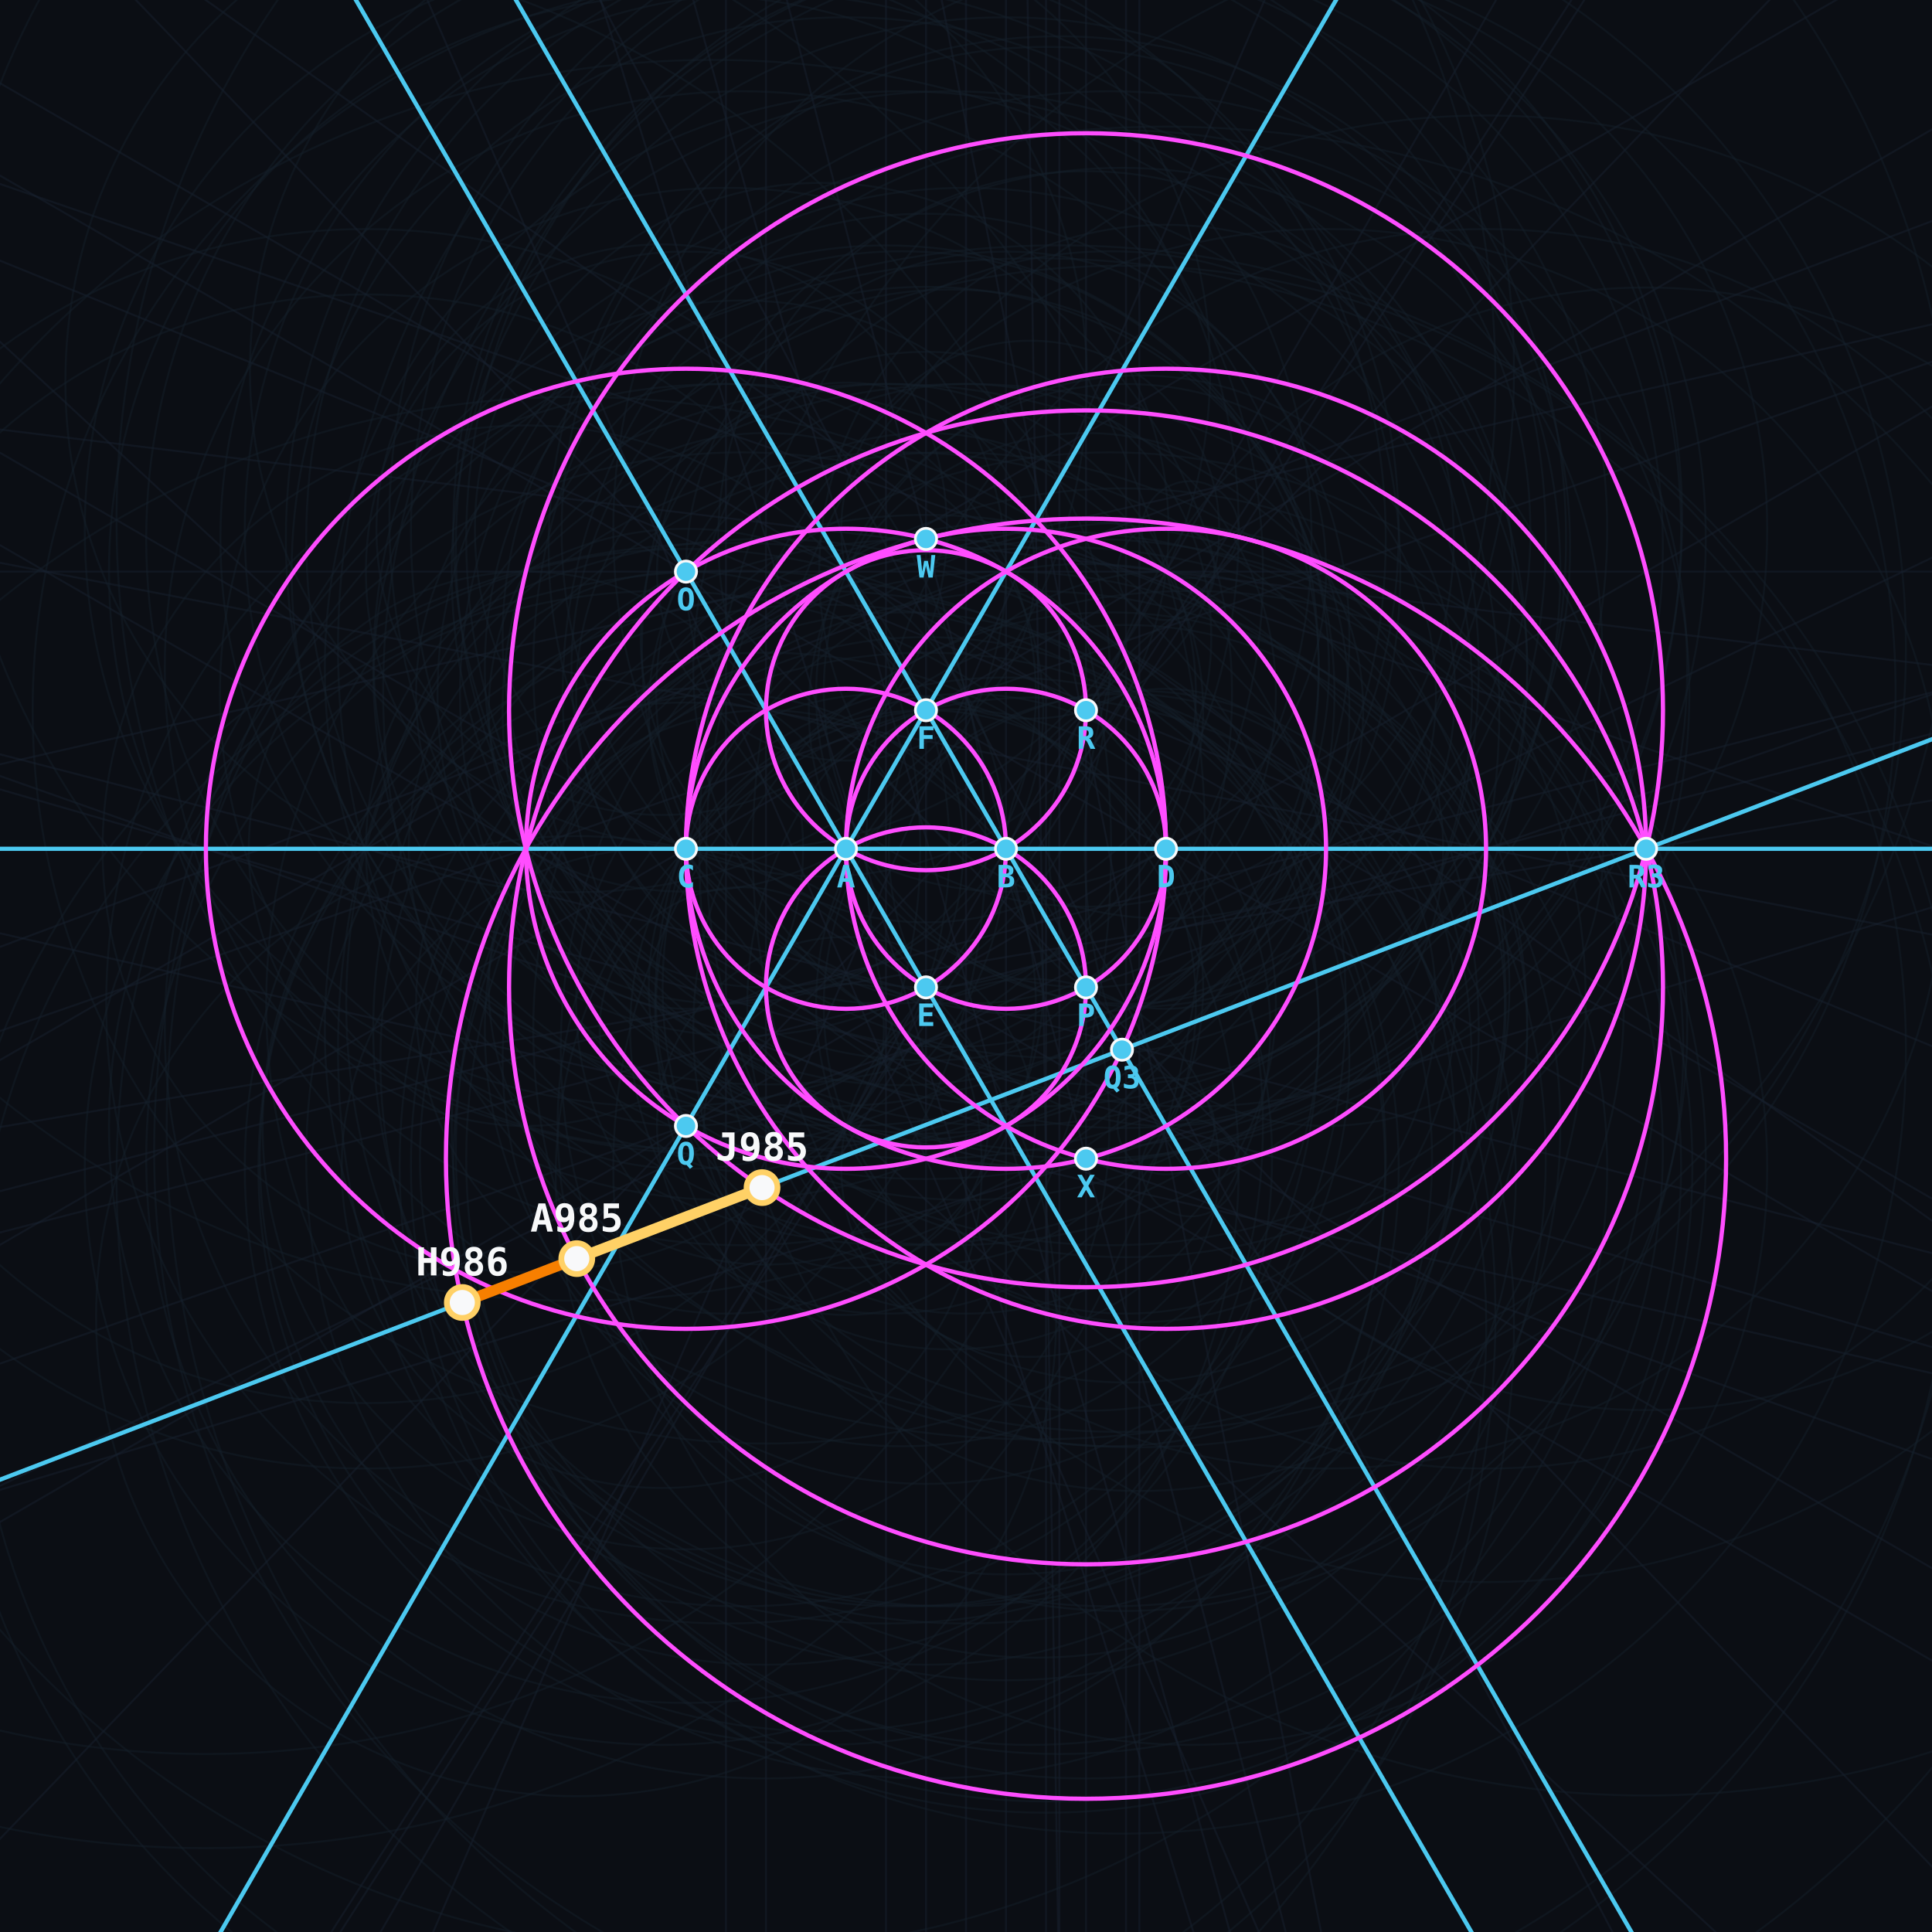
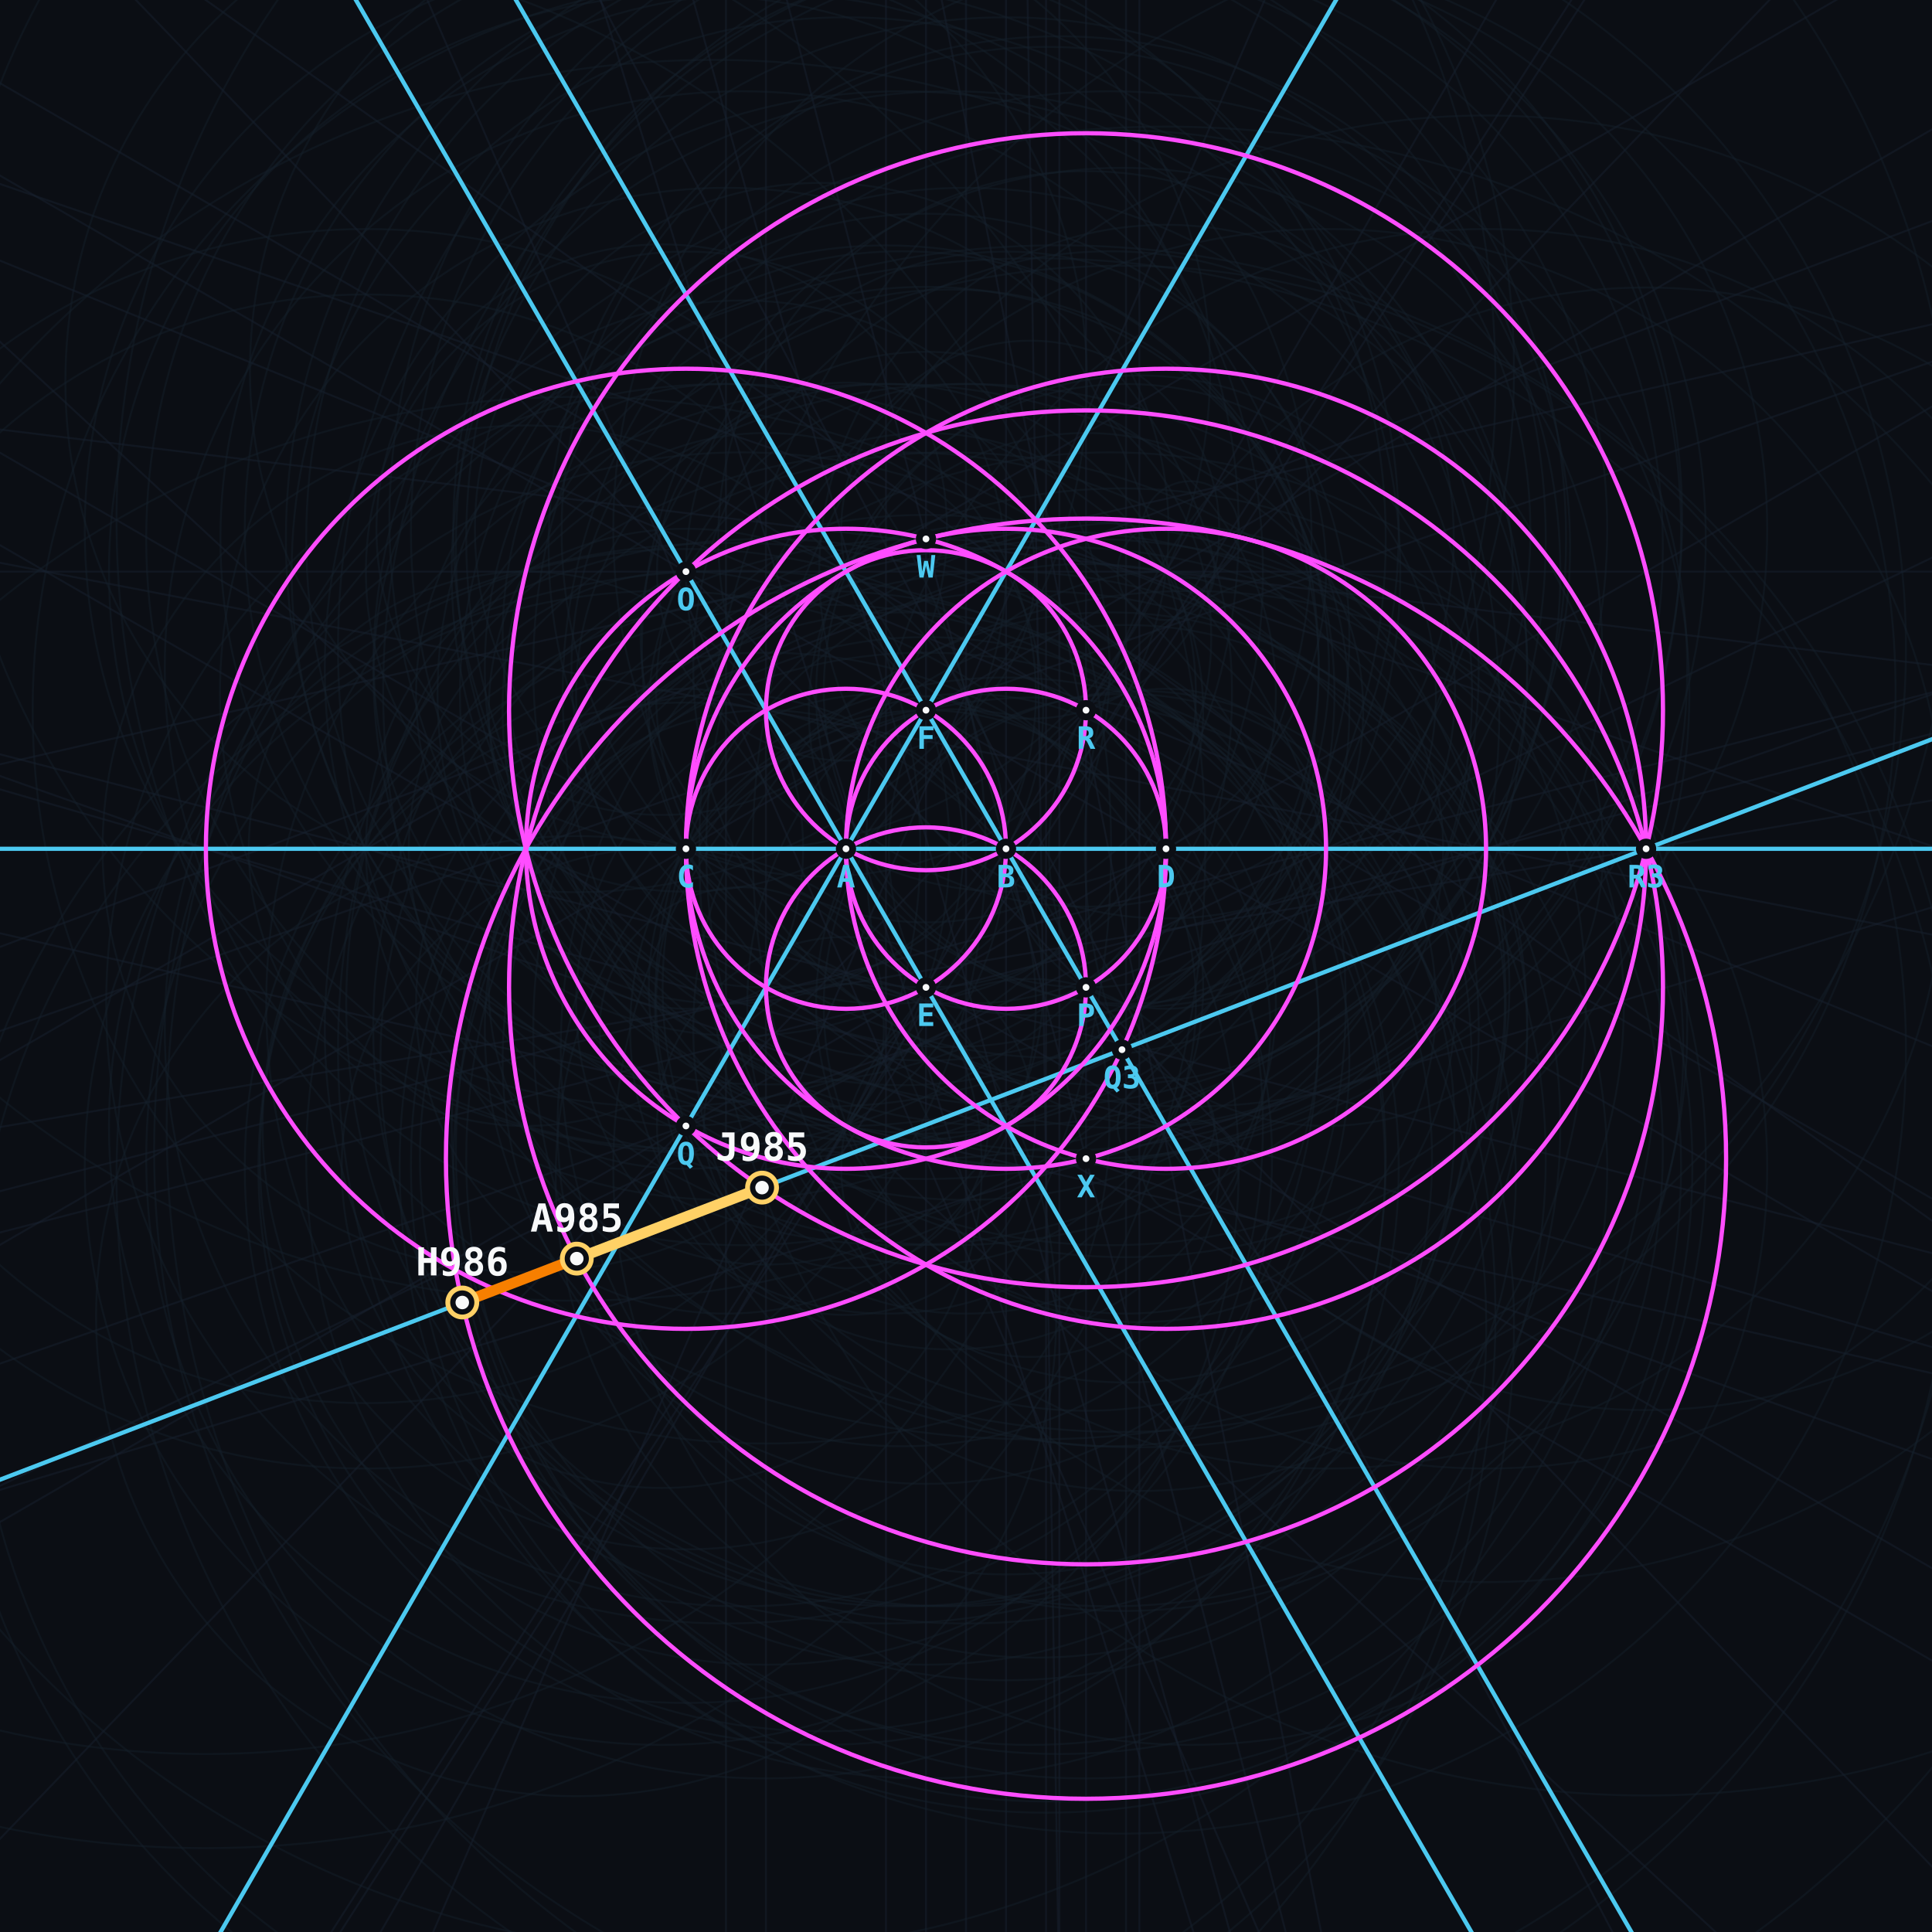
<svg xmlns="http://www.w3.org/2000/svg" viewBox="0 0 1000 1000" width="100%" height="100%" class="levels-svg">
  <defs>
    <clipPath id="sq-clip">
      <rect x="0" y="0" width="1000" height="1000" />
    </clipPath>
  </defs>
  <rect x="0" y="0" width="1000" height="1000" fill="#0b0e14" />
  <g clip-path="url(#sq-clip)">
    <line x1="1125.00" y1="-607.33" x2="-125.00" y2="1557.73" stroke="#1a2332" stroke-width="1.0" stroke-opacity="0.45" />
    <line x1="-665.36" y1="-149.80" x2="1499.70" y2="1100.20" stroke="#1a2332" stroke-width="1.0" stroke-opacity="0.45" />
    <line x1="-665.36" y1="1028.47" x2="1499.70" y2="-221.53" stroke="#1a2332" stroke-width="1.0" stroke-opacity="0.45" />
    <line x1="1623.95" y1="-149.80" x2="-541.12" y2="1100.20" stroke="#1a2332" stroke-width="1.0" stroke-opacity="0.45" />
    <line x1="1623.95" y1="1028.47" x2="-541.12" y2="-221.53" stroke="#1a2332" stroke-width="1.0" stroke-opacity="0.45" />
    <line x1="479.29" y1="1689.33" x2="479.29" y2="-810.67" stroke="#1a2332" stroke-width="1.0" stroke-opacity="0.45" />
    <line x1="1556.90" y1="-5.69" x2="-805.38" y2="812.63" stroke="#1a2332" stroke-width="1.0" stroke-opacity="0.45" />
    <line x1="-748.19" y1="-149.80" x2="1416.88" y2="1100.20" stroke="#1a2332" stroke-width="1.0" stroke-opacity="0.45" />
    <line x1="396.47" y1="1689.33" x2="396.47" y2="-810.67" stroke="#1a2332" stroke-width="1.0" stroke-opacity="0.45" />
    <line x1="-644.65" y1="167.24" x2="1810.30" y2="639.70" stroke="#1a2332" stroke-width="1.0" stroke-opacity="0.45" />
    <line x1="1824.19" y1="166.93" x2="-596.42" y2="791.93" stroke="#1a2332" stroke-width="1.0" stroke-opacity="0.45" />
    <line x1="458.59" y1="1689.33" x2="458.59" y2="-810.67" stroke="#1a2332" stroke-width="1.0" stroke-opacity="0.45" />
    <line x1="155.13" y1="-733.44" x2="824.17" y2="1675.37" stroke="#1a2332" stroke-width="1.0" stroke-opacity="0.45" />
    <line x1="520.71" y1="1689.33" x2="520.71" y2="-810.67" stroke="#1a2332" stroke-width="1.0" stroke-opacity="0.45" />
    <line x1="1687.88" y1="295.87" x2="-812.12" y2="295.87" stroke="#1a2332" stroke-width="1.0" stroke-opacity="0.45" />
    <line x1="-408.13" y1="-497.25" x2="1325.31" y2="1304.19" stroke="#1a2332" stroke-width="1.0" stroke-opacity="0.45" />
    <line x1="1639.73" y1="137.77" x2="-722.55" y2="956.09" stroke="#1a2332" stroke-width="1.0" stroke-opacity="0.45" />
    <line x1="-408.13" y1="1375.92" x2="1325.31" y2="-425.52" stroke="#1a2332" stroke-width="1.0" stroke-opacity="0.45" />
    <line x1="-458.29" y1="-221.53" x2="1706.77" y2="1028.47" stroke="#1a2332" stroke-width="1.0" stroke-opacity="0.45" />
    <line x1="1741.37" y1="166.93" x2="-679.25" y2="791.93" stroke="#1a2332" stroke-width="1.0" stroke-opacity="0.45" />
    <line x1="375.76" y1="1689.33" x2="375.76" y2="-810.67" stroke="#1a2332" stroke-width="1.0" stroke-opacity="0.45" />
    <line x1="-66.58" y1="-668.77" x2="921.63" y2="1627.63" stroke="#1a2332" stroke-width="1.0" stroke-opacity="0.45" />
    <line x1="208.21" y1="-770.97" x2="833.21" y2="1649.64" stroke="#1a2332" stroke-width="1.0" stroke-opacity="0.45" />
    <line x1="562.12" y1="1689.33" x2="562.12" y2="-810.67" stroke="#1a2332" stroke-width="1.0" stroke-opacity="0.45" />
    <line x1="1643.17" y1="-127.20" x2="-697.12" y2="752.02" stroke="#1a2332" stroke-width="1.0" stroke-opacity="0.45" />
    <line x1="1704.36" y1="871.21" x2="-733.23" y2="316.09" stroke="#1a2332" stroke-width="1.0" stroke-opacity="0.45" />
    <line x1="1327.63" y1="1407.56" x2="-505.82" y2="-291.99" stroke="#1a2332" stroke-width="1.0" stroke-opacity="0.45" />
    <line x1="1704.36" y1="7.45" x2="-733.23" y2="562.58" stroke="#1a2332" stroke-width="1.0" stroke-opacity="0.45" />
    <line x1="1396.17" y1="-257.40" x2="-768.89" y2="992.60" stroke="#1a2332" stroke-width="1.0" stroke-opacity="0.45" />
    <line x1="-865.61" y1="166.93" x2="1555.01" y2="791.93" stroke="#1a2332" stroke-width="1.0" stroke-opacity="0.45" />
    <line x1="500.00" y1="1689.33" x2="500.00" y2="-810.67" stroke="#1a2332" stroke-width="1.0" stroke-opacity="0.45" />
    <line x1="942.34" y1="-668.77" x2="-45.87" y2="1627.63" stroke="#1a2332" stroke-width="1.0" stroke-opacity="0.45" />
    <line x1="71.24" y1="-781.10" x2="804.52" y2="1608.94" stroke="#1a2332" stroke-width="1.0" stroke-opacity="0.45" />
    <line x1="1568.86" y1="772.74" x2="-747.05" y2="-168.82" stroke="#1a2332" stroke-width="1.0" stroke-opacity="0.45" />
    <line x1="1543.91" y1="27.38" x2="-709.56" y2="1109.91" stroke="#1a2332" stroke-width="1.0" stroke-opacity="0.45" />
    <line x1="-42.87" y1="-674.48" x2="1117.53" y2="1539.90" stroke="#1a2332" stroke-width="1.0" stroke-opacity="0.45" />
    <line x1="582.83" y1="1689.33" x2="582.83" y2="-810.67" stroke="#1a2332" stroke-width="1.0" stroke-opacity="0.45" />
    <line x1="1179.26" y1="-570.15" x2="-171.09" y2="1533.79" stroke="#1a2332" stroke-width="1.0" stroke-opacity="0.45" />
    <line x1="1755.26" y1="436.24" x2="-726.38" y2="133.78" stroke="#1a2332" stroke-width="1.0" stroke-opacity="0.45" />
    <line x1="1556.01" y1="857.75" x2="-845.91" y2="164.38" stroke="#1a2332" stroke-width="1.0" stroke-opacity="0.45" />
    <line x1="-851.07" y1="100.76" x2="1505.96" y2="934.09" stroke="#1a2332" stroke-width="1.0" stroke-opacity="0.45" />
    <line x1="548.32" y1="1689.33" x2="548.32" y2="-810.67" stroke="#1a2332" stroke-width="1.0" stroke-opacity="0.45" />
    <line x1="1605.75" y1="645.57" x2="-759.21" y2="-164.98" stroke="#1a2332" stroke-width="1.0" stroke-opacity="0.45" />
    <line x1="1613.96" y1="284.52" x2="-779.61" y2="1006.21" stroke="#1a2332" stroke-width="1.0" stroke-opacity="0.45" />
    <line x1="519.01" y1="-813.42" x2="558.53" y2="1686.27" stroke="#1a2332" stroke-width="1.0" stroke-opacity="0.45" />
    <line x1="541.41" y1="1689.33" x2="541.41" y2="-810.67" stroke="#1a2332" stroke-width="1.0" stroke-opacity="0.45" />
    <line x1="324.69" y1="-828.58" x2="806.45" y2="1624.56" stroke="#1a2332" stroke-width="1.0" stroke-opacity="0.45" />
    <line x1="589.73" y1="1689.33" x2="589.73" y2="-810.67" stroke="#1a2332" stroke-width="1.0" stroke-opacity="0.45" />
    <line x1="1160.44" y1="-528.80" x2="-192.86" y2="1573.23" stroke="#1a2332" stroke-width="1.0" stroke-opacity="0.45" />
    <line x1="1499.91" y1="985.32" x2="-541.33" y2="-458.06" stroke="#1a2332" stroke-width="1.0" stroke-opacity="0.45" />
    <line x1="1842.95" y1="271.83" x2="-622.08" y2="688.50" stroke="#1a2332" stroke-width="1.0" stroke-opacity="0.45" />
    <circle cx="355.05" cy="439.33" r="82.83" fill="none" stroke="#161f2c" stroke-width="1.0" stroke-opacity="0.45" />
    <circle cx="355.05" cy="439.33" r="165.65" fill="none" stroke="#161f2c" stroke-width="1.0" stroke-opacity="0.45" />
    <circle cx="603.53" cy="439.33" r="82.83" fill="none" stroke="#161f2c" stroke-width="1.0" stroke-opacity="0.45" />
    <circle cx="355.05" cy="439.33" r="143.46" fill="none" stroke="#161f2c" stroke-width="1.0" stroke-opacity="0.45" />
    <circle cx="479.29" cy="511.06" r="143.46" fill="none" stroke="#161f2c" stroke-width="1.0" stroke-opacity="0.45" />
    <circle cx="479.29" cy="367.60" r="143.46" fill="none" stroke="#161f2c" stroke-width="1.0" stroke-opacity="0.45" />
    <circle cx="603.53" cy="439.33" r="143.46" fill="none" stroke="#161f2c" stroke-width="1.0" stroke-opacity="0.45" />
    <circle cx="479.29" cy="367.60" r="219.14" fill="none" stroke="#161f2c" stroke-width="1.0" stroke-opacity="0.45" />
    <circle cx="272.23" cy="439.33" r="219.14" fill="none" stroke="#161f2c" stroke-width="1.0" stroke-opacity="0.45" />
    <circle cx="272.23" cy="439.33" r="143.46" fill="none" stroke="#161f2c" stroke-width="1.0" stroke-opacity="0.45" />
    <circle cx="396.47" cy="511.06" r="143.46" fill="none" stroke="#161f2c" stroke-width="1.0" stroke-opacity="0.45" />
    <circle cx="396.47" cy="367.60" r="143.46" fill="none" stroke="#161f2c" stroke-width="1.0" stroke-opacity="0.45" />
    <circle cx="396.47" cy="367.60" r="379.56" fill="none" stroke="#161f2c" stroke-width="1.0" stroke-opacity="0.45" />
    <circle cx="769.19" cy="439.33" r="379.56" fill="none" stroke="#161f2c" stroke-width="1.0" stroke-opacity="0.45" />
    <circle cx="769.19" cy="439.33" r="320.79" fill="none" stroke="#161f2c" stroke-width="1.0" stroke-opacity="0.45" />
    <circle cx="458.59" cy="519.53" r="320.79" fill="none" stroke="#161f2c" stroke-width="1.0" stroke-opacity="0.45" />
    <circle cx="458.59" cy="519.53" r="160.39" fill="none" stroke="#161f2c" stroke-width="1.0" stroke-opacity="0.45" />
    <circle cx="458.59" cy="359.14" r="160.39" fill="none" stroke="#161f2c" stroke-width="1.0" stroke-opacity="0.45" />
    <circle cx="458.59" cy="359.14" r="232.12" fill="none" stroke="#161f2c" stroke-width="1.0" stroke-opacity="0.45" />
    <circle cx="520.71" cy="582.79" r="232.12" fill="none" stroke="#161f2c" stroke-width="1.0" stroke-opacity="0.45" />
    <circle cx="520.71" cy="582.79" r="286.92" fill="none" stroke="#161f2c" stroke-width="1.0" stroke-opacity="0.45" />
    <circle cx="520.71" cy="295.87" r="286.92" fill="none" stroke="#161f2c" stroke-width="1.0" stroke-opacity="0.45" />
    <circle cx="520.71" cy="295.87" r="165.65" fill="none" stroke="#161f2c" stroke-width="1.0" stroke-opacity="0.45" />
    <circle cx="355.05" cy="295.87" r="165.65" fill="none" stroke="#161f2c" stroke-width="1.0" stroke-opacity="0.45" />
    <circle cx="355.05" cy="295.87" r="298.64" fill="none" stroke="#161f2c" stroke-width="1.0" stroke-opacity="0.45" />
    <circle cx="562.12" cy="511.06" r="219.14" fill="none" stroke="#161f2c" stroke-width="1.0" stroke-opacity="0.45" />
    <circle cx="355.05" cy="582.79" r="219.14" fill="none" stroke="#161f2c" stroke-width="1.0" stroke-opacity="0.45" />
    <circle cx="355.05" cy="582.79" r="298.64" fill="none" stroke="#161f2c" stroke-width="1.0" stroke-opacity="0.45" />
    <circle cx="562.12" cy="367.60" r="143.46" fill="none" stroke="#161f2c" stroke-width="1.0" stroke-opacity="0.45" />
    <circle cx="686.36" cy="439.33" r="143.46" fill="none" stroke="#161f2c" stroke-width="1.0" stroke-opacity="0.45" />
    <circle cx="686.36" cy="439.33" r="320.79" fill="none" stroke="#161f2c" stroke-width="1.0" stroke-opacity="0.45" />
    <circle cx="375.76" cy="519.53" r="320.79" fill="none" stroke="#161f2c" stroke-width="1.0" stroke-opacity="0.45" />
    <circle cx="375.76" cy="519.53" r="160.39" fill="none" stroke="#161f2c" stroke-width="1.0" stroke-opacity="0.45" />
    <circle cx="375.76" cy="359.14" r="160.39" fill="none" stroke="#161f2c" stroke-width="1.0" stroke-opacity="0.45" />
    <circle cx="375.76" cy="359.14" r="261.92" fill="none" stroke="#161f2c" stroke-width="1.0" stroke-opacity="0.45" />
    <circle cx="479.29" cy="599.73" r="261.92" fill="none" stroke="#161f2c" stroke-width="1.0" stroke-opacity="0.45" />
    <circle cx="479.29" cy="599.73" r="320.79" fill="none" stroke="#161f2c" stroke-width="1.0" stroke-opacity="0.45" />
    <circle cx="479.29" cy="278.94" r="320.79" fill="none" stroke="#161f2c" stroke-width="1.0" stroke-opacity="0.45" />
    <circle cx="479.29" cy="278.94" r="331.31" fill="none" stroke="#161f2c" stroke-width="1.0" stroke-opacity="0.45" />
    <circle cx="562.12" cy="599.73" r="320.79" fill="none" stroke="#161f2c" stroke-width="1.0" stroke-opacity="0.45" />
    <circle cx="562.12" cy="278.94" r="320.79" fill="none" stroke="#161f2c" stroke-width="1.0" stroke-opacity="0.45" />
    <circle cx="562.12" cy="278.94" r="190.35" fill="none" stroke="#161f2c" stroke-width="1.0" stroke-opacity="0.45" />
    <circle cx="383.93" cy="345.88" r="190.35" fill="none" stroke="#161f2c" stroke-width="1.0" stroke-opacity="0.45" />
    <circle cx="383.93" cy="345.88" r="298.64" fill="none" stroke="#161f2c" stroke-width="1.0" stroke-opacity="0.45" />
    <circle cx="533.25" cy="604.51" r="298.64" fill="none" stroke="#161f2c" stroke-width="1.0" stroke-opacity="0.45" />
    <circle cx="533.25" cy="604.51" r="97.81" fill="none" stroke="#161f2c" stroke-width="1.0" stroke-opacity="0.45" />
    <circle cx="437.88" cy="582.79" r="97.81" fill="none" stroke="#161f2c" stroke-width="1.0" stroke-opacity="0.45" />
    <circle cx="437.88" cy="582.79" r="73.57" fill="none" stroke="#161f2c" stroke-width="1.0" stroke-opacity="0.45" />
    <circle cx="383.93" cy="532.78" r="73.57" fill="none" stroke="#161f2c" stroke-width="1.0" stroke-opacity="0.45" />
    <circle cx="383.93" cy="532.78" r="298.64" fill="none" stroke="#161f2c" stroke-width="1.0" stroke-opacity="0.45" />
    <circle cx="533.25" cy="274.15" r="298.64" fill="none" stroke="#161f2c" stroke-width="1.0" stroke-opacity="0.45" />
    <circle cx="533.25" cy="274.15" r="97.81" fill="none" stroke="#161f2c" stroke-width="1.0" stroke-opacity="0.45" />
    <circle cx="437.88" cy="295.87" r="97.81" fill="none" stroke="#161f2c" stroke-width="1.0" stroke-opacity="0.45" />
    <circle cx="437.88" cy="295.87" r="286.92" fill="none" stroke="#161f2c" stroke-width="1.0" stroke-opacity="0.45" />
    <circle cx="189.40" cy="439.33" r="286.92" fill="none" stroke="#161f2c" stroke-width="1.0" stroke-opacity="0.45" />
    <circle cx="189.40" cy="439.33" r="320.79" fill="none" stroke="#161f2c" stroke-width="1.0" stroke-opacity="0.45" />
    <circle cx="500.00" cy="519.53" r="320.79" fill="none" stroke="#161f2c" stroke-width="1.0" stroke-opacity="0.45" />
    <circle cx="500.00" cy="519.53" r="160.39" fill="none" stroke="#161f2c" stroke-width="1.0" stroke-opacity="0.45" />
    <circle cx="500.00" cy="359.14" r="160.39" fill="none" stroke="#161f2c" stroke-width="1.0" stroke-opacity="0.45" />
    <circle cx="500.00" cy="359.14" r="261.92" fill="none" stroke="#161f2c" stroke-width="1.0" stroke-opacity="0.45" />
    <circle cx="396.47" cy="599.73" r="261.92" fill="none" stroke="#161f2c" stroke-width="1.0" stroke-opacity="0.45" />
    <circle cx="396.47" cy="599.73" r="320.79" fill="none" stroke="#161f2c" stroke-width="1.0" stroke-opacity="0.45" />
    <circle cx="396.47" cy="278.94" r="320.79" fill="none" stroke="#161f2c" stroke-width="1.0" stroke-opacity="0.45" />
    <circle cx="396.47" cy="278.94" r="282.38" fill="none" stroke="#161f2c" stroke-width="1.0" stroke-opacity="0.45" />
    <circle cx="479.29" cy="548.90" r="282.38" fill="none" stroke="#161f2c" stroke-width="1.0" stroke-opacity="0.45" />
    <circle cx="479.29" cy="548.90" r="219.14" fill="none" stroke="#161f2c" stroke-width="1.0" stroke-opacity="0.45" />
    <circle cx="479.29" cy="329.76" r="219.14" fill="none" stroke="#161f2c" stroke-width="1.0" stroke-opacity="0.45" />
    <circle cx="479.29" cy="329.76" r="147.65" fill="none" stroke="#161f2c" stroke-width="1.0" stroke-opacity="0.45" />
    <circle cx="342.51" cy="274.15" r="147.65" fill="none" stroke="#161f2c" stroke-width="1.0" stroke-opacity="0.45" />
    <circle cx="342.51" cy="274.15" r="298.64" fill="none" stroke="#161f2c" stroke-width="1.0" stroke-opacity="0.45" />
    <circle cx="491.83" cy="532.78" r="298.64" fill="none" stroke="#161f2c" stroke-width="1.0" stroke-opacity="0.45" />
    <circle cx="491.83" cy="532.78" r="165.65" fill="none" stroke="#161f2c" stroke-width="1.0" stroke-opacity="0.45" />
    <circle cx="342.51" cy="604.51" r="165.65" fill="none" stroke="#161f2c" stroke-width="1.0" stroke-opacity="0.45" />
    <circle cx="342.51" cy="604.51" r="298.64" fill="none" stroke="#161f2c" stroke-width="1.0" stroke-opacity="0.45" />
    <circle cx="491.83" cy="345.88" r="298.64" fill="none" stroke="#161f2c" stroke-width="1.0" stroke-opacity="0.45" />
    <circle cx="491.83" cy="345.88" r="196.04" fill="none" stroke="#161f2c" stroke-width="1.0" stroke-opacity="0.45" />
    <circle cx="582.83" cy="519.53" r="196.04" fill="none" stroke="#161f2c" stroke-width="1.0" stroke-opacity="0.45" />
    <circle cx="582.83" cy="519.53" r="160.39" fill="none" stroke="#161f2c" stroke-width="1.0" stroke-opacity="0.45" />
    <circle cx="582.83" cy="359.14" r="160.39" fill="none" stroke="#161f2c" stroke-width="1.0" stroke-opacity="0.45" />
    <circle cx="582.83" cy="359.14" r="291.57" fill="none" stroke="#161f2c" stroke-width="1.0" stroke-opacity="0.45" />
    <circle cx="425.34" cy="604.51" r="291.57" fill="none" stroke="#161f2c" stroke-width="1.0" stroke-opacity="0.45" />
    <circle cx="425.34" cy="604.51" r="298.64" fill="none" stroke="#161f2c" stroke-width="1.0" stroke-opacity="0.45" />
    <circle cx="574.66" cy="345.88" r="298.64" fill="none" stroke="#161f2c" stroke-width="1.0" stroke-opacity="0.45" />
    <circle cx="574.66" cy="345.88" r="215.81" fill="none" stroke="#161f2c" stroke-width="1.0" stroke-opacity="0.45" />
    <circle cx="466.75" cy="532.78" r="215.81" fill="none" stroke="#161f2c" stroke-width="1.0" stroke-opacity="0.45" />
    <circle cx="466.75" cy="532.78" r="298.64" fill="none" stroke="#161f2c" stroke-width="1.0" stroke-opacity="0.45" />
    <circle cx="616.07" cy="274.15" r="298.64" fill="none" stroke="#161f2c" stroke-width="1.0" stroke-opacity="0.45" />
    <circle cx="616.07" cy="274.15" r="25.08" fill="none" stroke="#161f2c" stroke-width="1.0" stroke-opacity="0.45" />
    <circle cx="603.53" cy="295.87" r="25.08" fill="none" stroke="#161f2c" stroke-width="1.0" stroke-opacity="0.45" />
    <circle cx="603.53" cy="295.87" r="179.51" fill="none" stroke="#161f2c" stroke-width="1.0" stroke-opacity="0.45" />
    <circle cx="425.34" cy="274.15" r="179.51" fill="none" stroke="#161f2c" stroke-width="1.0" stroke-opacity="0.45" />
    <circle cx="425.34" cy="274.15" r="298.64" fill="none" stroke="#161f2c" stroke-width="1.0" stroke-opacity="0.45" />
    <circle cx="574.66" cy="532.78" r="298.64" fill="none" stroke="#161f2c" stroke-width="1.0" stroke-opacity="0.45" />
    <circle cx="574.66" cy="532.78" r="215.81" fill="none" stroke="#161f2c" stroke-width="1.0" stroke-opacity="0.45" />
    <circle cx="466.75" cy="345.88" r="215.81" fill="none" stroke="#161f2c" stroke-width="1.0" stroke-opacity="0.45" />
    <circle cx="466.75" cy="345.88" r="298.64" fill="none" stroke="#161f2c" stroke-width="1.0" stroke-opacity="0.45" />
    <circle cx="616.07" cy="604.51" r="298.64" fill="none" stroke="#161f2c" stroke-width="1.0" stroke-opacity="0.45" />
    <circle cx="616.07" cy="604.51" r="25.08" fill="none" stroke="#161f2c" stroke-width="1.0" stroke-opacity="0.45" />
    <circle cx="603.53" cy="582.79" r="25.08" fill="none" stroke="#161f2c" stroke-width="1.0" stroke-opacity="0.45" />
    <circle cx="603.53" cy="582.79" r="517.25" fill="none" stroke="#161f2c" stroke-width="1.0" stroke-opacity="0.45" />
    <circle cx="106.57" cy="439.33" r="517.25" fill="none" stroke="#161f2c" stroke-width="1.0" stroke-opacity="0.45" />
    <circle cx="106.57" cy="439.33" r="468.54" fill="none" stroke="#161f2c" stroke-width="1.0" stroke-opacity="0.45" />
    <circle cx="548.32" cy="595.51" r="468.54" fill="none" stroke="#161f2c" stroke-width="1.0" stroke-opacity="0.45" />
    <circle cx="548.32" cy="595.51" r="312.36" fill="none" stroke="#161f2c" stroke-width="1.0" stroke-opacity="0.45" />
    <circle cx="548.32" cy="283.15" r="312.36" fill="none" stroke="#161f2c" stroke-width="1.0" stroke-opacity="0.45" />
    <circle cx="548.32" cy="283.15" r="264.37" fill="none" stroke="#161f2c" stroke-width="1.0" stroke-opacity="0.45" />
    <circle cx="298.22" cy="197.44" r="264.37" fill="none" stroke="#161f2c" stroke-width="1.0" stroke-opacity="0.45" />
    <circle cx="298.22" cy="197.44" r="475.80" fill="none" stroke="#161f2c" stroke-width="1.0" stroke-opacity="0.45" />
    <circle cx="536.12" cy="609.50" r="475.80" fill="none" stroke="#161f2c" stroke-width="1.0" stroke-opacity="0.45" />
    <circle cx="536.12" cy="609.50" r="248.48" fill="none" stroke="#161f2c" stroke-width="1.0" stroke-opacity="0.45" />
    <circle cx="298.22" cy="681.23" r="248.48" fill="none" stroke="#161f2c" stroke-width="1.0" stroke-opacity="0.45" />
    <circle cx="298.22" cy="681.23" r="475.80" fill="none" stroke="#161f2c" stroke-width="1.0" stroke-opacity="0.45" />
    <circle cx="536.12" cy="269.17" r="475.80" fill="none" stroke="#161f2c" stroke-width="1.0" stroke-opacity="0.45" />
    <circle cx="536.12" cy="269.17" r="334.56" fill="none" stroke="#161f2c" stroke-width="1.0" stroke-opacity="0.45" />
    <circle cx="541.41" cy="603.69" r="334.56" fill="none" stroke="#161f2c" stroke-width="1.0" stroke-opacity="0.45" />
    <circle cx="541.41" cy="603.69" r="328.71" fill="none" stroke="#161f2c" stroke-width="1.0" stroke-opacity="0.45" />
    <circle cx="541.41" cy="274.98" r="328.71" fill="none" stroke="#161f2c" stroke-width="1.0" stroke-opacity="0.45" />
    <circle cx="541.41" cy="274.98" r="250.72" fill="none" stroke="#161f2c" stroke-width="1.0" stroke-opacity="0.45" />
    <circle cx="589.73" cy="521.00" r="250.72" fill="none" stroke="#161f2c" stroke-width="1.0" stroke-opacity="0.45" />
    <circle cx="589.73" cy="521.00" r="163.34" fill="none" stroke="#161f2c" stroke-width="1.0" stroke-opacity="0.45" />
    <circle cx="589.73" cy="357.66" r="163.34" fill="none" stroke="#161f2c" stroke-width="1.0" stroke-opacity="0.45" />
    <circle cx="589.73" cy="357.66" r="391.41" fill="none" stroke="#161f2c" stroke-width="1.0" stroke-opacity="0.45" />
    <circle cx="377.85" cy="686.77" r="391.41" fill="none" stroke="#161f2c" stroke-width="1.0" stroke-opacity="0.45" />
    <circle cx="377.85" cy="686.77" r="405.77" fill="none" stroke="#161f2c" stroke-width="1.0" stroke-opacity="0.45" />
    <circle cx="580.74" cy="335.36" r="405.77" fill="none" stroke="#161f2c" stroke-width="1.0" stroke-opacity="0.45" />
    <circle cx="580.74" cy="335.36" r="248.48" fill="none" stroke="#161f2c" stroke-width="1.0" stroke-opacity="0.45" />
    <circle cx="377.85" cy="191.90" r="248.48" fill="none" stroke="#161f2c" stroke-width="1.0" stroke-opacity="0.45" />
    <circle cx="377.85" cy="191.90" r="405.77" fill="none" stroke="#161f2c" stroke-width="1.0" stroke-opacity="0.45" />
    <circle cx="580.74" cy="543.31" r="405.77" fill="none" stroke="#161f2c" stroke-width="1.0" stroke-opacity="0.45" />
    <circle cx="580.74" cy="543.31" r="290.52" fill="none" stroke="#161f2c" stroke-width="1.0" stroke-opacity="0.45" />
    <circle cx="852.01" cy="439.33" r="290.52" fill="none" stroke="#161f2c" stroke-width="1.0" stroke-opacity="0.45" />
    <circle cx="852.01" cy="439.33" r="490.01" fill="none" stroke="#161f2c" stroke-width="1.0" stroke-opacity="0.45" />
    <circle cx="368.86" cy="521.00" r="490.01" fill="none" stroke="#161f2c" stroke-width="1.0" stroke-opacity="0.45" />
    <line x1="-770.71" y1="439.33" x2="1729.29" y2="439.33" stroke="#4cc9f0" stroke-width="2.2" stroke-linecap="round" />
    <line x1="-166.41" y1="-607.33" x2="1083.59" y2="1557.73" stroke="#4cc9f0" stroke-width="2.2" stroke-linecap="round" />
    <line x1="-166.41" y1="1486.00" x2="1083.59" y2="-679.06" stroke="#4cc9f0" stroke-width="2.2" stroke-linecap="round" />
    <line x1="1125.00" y1="1486.00" x2="-125.00" y2="-679.06" stroke="#4cc9f0" stroke-width="2.2" stroke-linecap="round" />
    <line x1="-450.83" y1="938.67" x2="1883.58" y2="43.97" stroke="#4cc9f0" stroke-width="2.2" stroke-linecap="round" />
    <circle cx="437.88" cy="439.33" r="82.83" fill="none" stroke="#ff4dff" stroke-width="2.2" />
    <circle cx="520.71" cy="439.33" r="82.83" fill="none" stroke="#ff4dff" stroke-width="2.2" />
    <circle cx="437.88" cy="439.33" r="165.65" fill="none" stroke="#ff4dff" stroke-width="2.2" />
    <circle cx="603.53" cy="439.33" r="165.65" fill="none" stroke="#ff4dff" stroke-width="2.2" />
    <circle cx="479.29" cy="511.06" r="82.83" fill="none" stroke="#ff4dff" stroke-width="2.2" />
    <circle cx="479.29" cy="367.60" r="82.83" fill="none" stroke="#ff4dff" stroke-width="2.2" />
    <circle cx="520.71" cy="439.33" r="165.65" fill="none" stroke="#ff4dff" stroke-width="2.2" />
    <circle cx="355.05" cy="439.33" r="248.48" fill="none" stroke="#ff4dff" stroke-width="2.2" />
    <circle cx="603.53" cy="439.33" r="248.48" fill="none" stroke="#ff4dff" stroke-width="2.2" />
    <circle cx="562.12" cy="511.06" r="298.64" fill="none" stroke="#ff4dff" stroke-width="2.2" />
    <circle cx="562.12" cy="367.60" r="298.64" fill="none" stroke="#ff4dff" stroke-width="2.2" />
    <circle cx="562.12" cy="599.73" r="331.31" fill="none" stroke="#ff4dff" stroke-width="2.2" />
-     <circle class="geom-point" cx="437.88" cy="439.33" r="5.5" data-base-r="5.5" fill="#4cc9f0" stroke="#f8f9fa" stroke-width="1.4" />
+     <circle class="geom-point" cx="437.88" cy="439.33" r="3.5" data-base-r="3.5" fill="#f8f9fa" stroke="#0b0e14" stroke-width="3.5" />
    <text class="geom-label" x="437.88" y="459.33" data-anchor-x="437.88" data-anchor-y="439.33" data-offset-y="20" data-base-font="16" fill="#4cc9f0" font-family="monospace" font-size="16" font-weight="bold" text-anchor="middle">A</text>
-     <circle class="geom-point" cx="520.71" cy="439.33" r="5.5" data-base-r="5.5" fill="#4cc9f0" stroke="#f8f9fa" stroke-width="1.4" />
+     <circle class="geom-point" cx="520.71" cy="439.33" r="3.5" data-base-r="3.5" fill="#f8f9fa" stroke="#0b0e14" stroke-width="3.5" />
    <text class="geom-label" x="520.71" y="459.33" data-anchor-x="520.71" data-anchor-y="439.33" data-offset-y="20" data-base-font="16" fill="#4cc9f0" font-family="monospace" font-size="16" font-weight="bold" text-anchor="middle">B</text>
-     <circle class="geom-point" cx="355.05" cy="439.33" r="5.5" data-base-r="5.5" fill="#4cc9f0" stroke="#f8f9fa" stroke-width="1.4" />
+     <circle class="geom-point" cx="355.05" cy="439.33" r="3.5" data-base-r="3.5" fill="#f8f9fa" stroke="#0b0e14" stroke-width="3.5" />
    <text class="geom-label" x="355.05" y="459.33" data-anchor-x="355.05" data-anchor-y="439.33" data-offset-y="20" data-base-font="16" fill="#4cc9f0" font-family="monospace" font-size="16" font-weight="bold" text-anchor="middle">C</text>
-     <circle class="geom-point" cx="603.53" cy="439.33" r="5.5" data-base-r="5.5" fill="#4cc9f0" stroke="#f8f9fa" stroke-width="1.4" />
+     <circle class="geom-point" cx="603.53" cy="439.33" r="3.5" data-base-r="3.5" fill="#f8f9fa" stroke="#0b0e14" stroke-width="3.5" />
    <text class="geom-label" x="603.53" y="459.33" data-anchor-x="603.53" data-anchor-y="439.33" data-offset-y="20" data-base-font="16" fill="#4cc9f0" font-family="monospace" font-size="16" font-weight="bold" text-anchor="middle">D</text>
-     <circle class="geom-point" cx="479.29" cy="511.06" r="5.5" data-base-r="5.5" fill="#4cc9f0" stroke="#f8f9fa" stroke-width="1.4" />
+     <circle class="geom-point" cx="479.29" cy="511.06" r="3.5" data-base-r="3.5" fill="#f8f9fa" stroke="#0b0e14" stroke-width="3.5" />
    <text class="geom-label" x="479.29" y="531.06" data-anchor-x="479.29" data-anchor-y="511.06" data-offset-y="20" data-base-font="16" fill="#4cc9f0" font-family="monospace" font-size="16" font-weight="bold" text-anchor="middle">E</text>
-     <circle class="geom-point" cx="479.29" cy="367.60" r="5.5" data-base-r="5.5" fill="#4cc9f0" stroke="#f8f9fa" stroke-width="1.4" />
+     <circle class="geom-point" cx="479.29" cy="367.60" r="3.5" data-base-r="3.5" fill="#f8f9fa" stroke="#0b0e14" stroke-width="3.5" />
    <text class="geom-label" x="479.29" y="387.60" data-anchor-x="479.29" data-anchor-y="367.60" data-offset-y="20" data-base-font="16" fill="#4cc9f0" font-family="monospace" font-size="16" font-weight="bold" text-anchor="middle">F</text>
-     <circle class="geom-point" cx="355.05" cy="295.87" r="5.5" data-base-r="5.5" fill="#4cc9f0" stroke="#f8f9fa" stroke-width="1.4" />
+     <circle class="geom-point" cx="355.05" cy="295.87" r="3.5" data-base-r="3.5" fill="#f8f9fa" stroke="#0b0e14" stroke-width="3.5" />
    <text class="geom-label" x="355.05" y="315.87" data-anchor-x="355.05" data-anchor-y="295.87" data-offset-y="20" data-base-font="16" fill="#4cc9f0" font-family="monospace" font-size="16" font-weight="bold" text-anchor="middle">O</text>
-     <circle class="geom-point" cx="562.12" cy="511.06" r="5.5" data-base-r="5.5" fill="#4cc9f0" stroke="#f8f9fa" stroke-width="1.4" />
+     <circle class="geom-point" cx="562.12" cy="511.06" r="3.5" data-base-r="3.5" fill="#f8f9fa" stroke="#0b0e14" stroke-width="3.5" />
    <text class="geom-label" x="562.12" y="531.06" data-anchor-x="562.12" data-anchor-y="511.06" data-offset-y="20" data-base-font="16" fill="#4cc9f0" font-family="monospace" font-size="16" font-weight="bold" text-anchor="middle">P</text>
-     <circle class="geom-point" cx="355.05" cy="582.79" r="5.5" data-base-r="5.5" fill="#4cc9f0" stroke="#f8f9fa" stroke-width="1.4" />
+     <circle class="geom-point" cx="355.05" cy="582.79" r="3.5" data-base-r="3.5" fill="#f8f9fa" stroke="#0b0e14" stroke-width="3.5" />
    <text class="geom-label" x="355.05" y="602.79" data-anchor-x="355.05" data-anchor-y="582.79" data-offset-y="20" data-base-font="16" fill="#4cc9f0" font-family="monospace" font-size="16" font-weight="bold" text-anchor="middle">Q</text>
-     <circle class="geom-point" cx="580.74" cy="543.31" r="5.5" data-base-r="5.5" fill="#4cc9f0" stroke="#f8f9fa" stroke-width="1.4" />
+     <circle class="geom-point" cx="580.74" cy="543.31" r="3.5" data-base-r="3.5" fill="#f8f9fa" stroke="#0b0e14" stroke-width="3.5" />
    <text class="geom-label" x="580.74" y="563.31" data-anchor-x="580.74" data-anchor-y="543.31" data-offset-y="20" data-base-font="16" fill="#4cc9f0" font-family="monospace" font-size="16" font-weight="bold" text-anchor="middle">Q3</text>
-     <circle class="geom-point" cx="562.12" cy="367.60" r="5.5" data-base-r="5.5" fill="#4cc9f0" stroke="#f8f9fa" stroke-width="1.4" />
+     <circle class="geom-point" cx="562.12" cy="367.60" r="3.5" data-base-r="3.5" fill="#f8f9fa" stroke="#0b0e14" stroke-width="3.5" />
    <text class="geom-label" x="562.12" y="387.60" data-anchor-x="562.12" data-anchor-y="367.60" data-offset-y="20" data-base-font="16" fill="#4cc9f0" font-family="monospace" font-size="16" font-weight="bold" text-anchor="middle">R</text>
-     <circle class="geom-point" cx="852.01" cy="439.33" r="5.5" data-base-r="5.5" fill="#4cc9f0" stroke="#f8f9fa" stroke-width="1.4" />
+     <circle class="geom-point" cx="852.01" cy="439.33" r="3.5" data-base-r="3.5" fill="#f8f9fa" stroke="#0b0e14" stroke-width="3.5" />
    <text class="geom-label" x="852.01" y="459.33" data-anchor-x="852.01" data-anchor-y="439.33" data-offset-y="20" data-base-font="16" fill="#4cc9f0" font-family="monospace" font-size="16" font-weight="bold" text-anchor="middle">R3</text>
-     <circle class="geom-point" cx="479.29" cy="278.94" r="5.5" data-base-r="5.5" fill="#4cc9f0" stroke="#f8f9fa" stroke-width="1.4" />
+     <circle class="geom-point" cx="479.29" cy="278.94" r="3.5" data-base-r="3.5" fill="#f8f9fa" stroke="#0b0e14" stroke-width="3.5" />
    <text class="geom-label" x="479.29" y="298.94" data-anchor-x="479.29" data-anchor-y="278.94" data-offset-y="20" data-base-font="16" fill="#4cc9f0" font-family="monospace" font-size="16" font-weight="bold" text-anchor="middle">W</text>
-     <circle class="geom-point" cx="562.12" cy="599.73" r="5.5" data-base-r="5.5" fill="#4cc9f0" stroke="#f8f9fa" stroke-width="1.4" />
+     <circle class="geom-point" cx="562.12" cy="599.73" r="3.5" data-base-r="3.5" fill="#f8f9fa" stroke="#0b0e14" stroke-width="3.5" />
    <text class="geom-label" x="562.12" y="619.73" data-anchor-x="562.12" data-anchor-y="599.73" data-offset-y="20" data-base-font="16" fill="#4cc9f0" font-family="monospace" font-size="16" font-weight="bold" text-anchor="middle">X</text>
    <line x1="239.28" y1="674.17" x2="298.54" y2="651.46" stroke="#f77f00" stroke-width="5.5" stroke-linecap="round" />
    <line x1="298.54" y1="651.46" x2="394.43" y2="614.71" stroke="#ffd166" stroke-width="5.5" stroke-linecap="round" />
-     <circle class="geom-point" cx="239.28" cy="674.17" r="8" data-base-r="8" fill="#f8f9fa" stroke="#ffd166" stroke-width="3" />
+     <circle class="geom-point" cx="239.28" cy="674.17" r="7.5" data-base-r="7.5" fill="#0b0e14" stroke="#ffd166" stroke-width="2.5" />
+     <circle class="geom-point" cx="239.28" cy="674.17" r="3.5" data-base-r="3.5" fill="#f8f9fa" stroke="none" />
    <text class="geom-label" x="239.28" y="660.17" data-anchor-x="239.28" data-anchor-y="674.17" data-offset-y="-14" data-base-font="20" fill="#f8f9fa" font-family="monospace" font-size="20" font-weight="bold" text-anchor="middle">H986</text>
-     <circle class="geom-point" cx="298.54" cy="651.46" r="8" data-base-r="8" fill="#f8f9fa" stroke="#ffd166" stroke-width="3" />
+     <circle class="geom-point" cx="298.54" cy="651.46" r="7.5" data-base-r="7.5" fill="#0b0e14" stroke="#ffd166" stroke-width="2.5" />
+     <circle class="geom-point" cx="298.54" cy="651.46" r="3.5" data-base-r="3.5" fill="#f8f9fa" stroke="none" />
    <text class="geom-label" x="298.54" y="637.46" data-anchor-x="298.54" data-anchor-y="651.46" data-offset-y="-14" data-base-font="20" fill="#f8f9fa" font-family="monospace" font-size="20" font-weight="bold" text-anchor="middle">A985</text>
-     <circle class="geom-point" cx="394.43" cy="614.71" r="8" data-base-r="8" fill="#f8f9fa" stroke="#ffd166" stroke-width="3" />
+     <circle class="geom-point" cx="394.43" cy="614.71" r="7.5" data-base-r="7.5" fill="#0b0e14" stroke="#ffd166" stroke-width="2.5" />
+     <circle class="geom-point" cx="394.43" cy="614.71" r="3.5" data-base-r="3.5" fill="#f8f9fa" stroke="none" />
    <text class="geom-label" x="394.43" y="600.71" data-anchor-x="394.43" data-anchor-y="614.71" data-offset-y="-14" data-base-font="20" fill="#f8f9fa" font-family="monospace" font-size="20" font-weight="bold" text-anchor="middle">J985</text>
  </g>
</svg>
